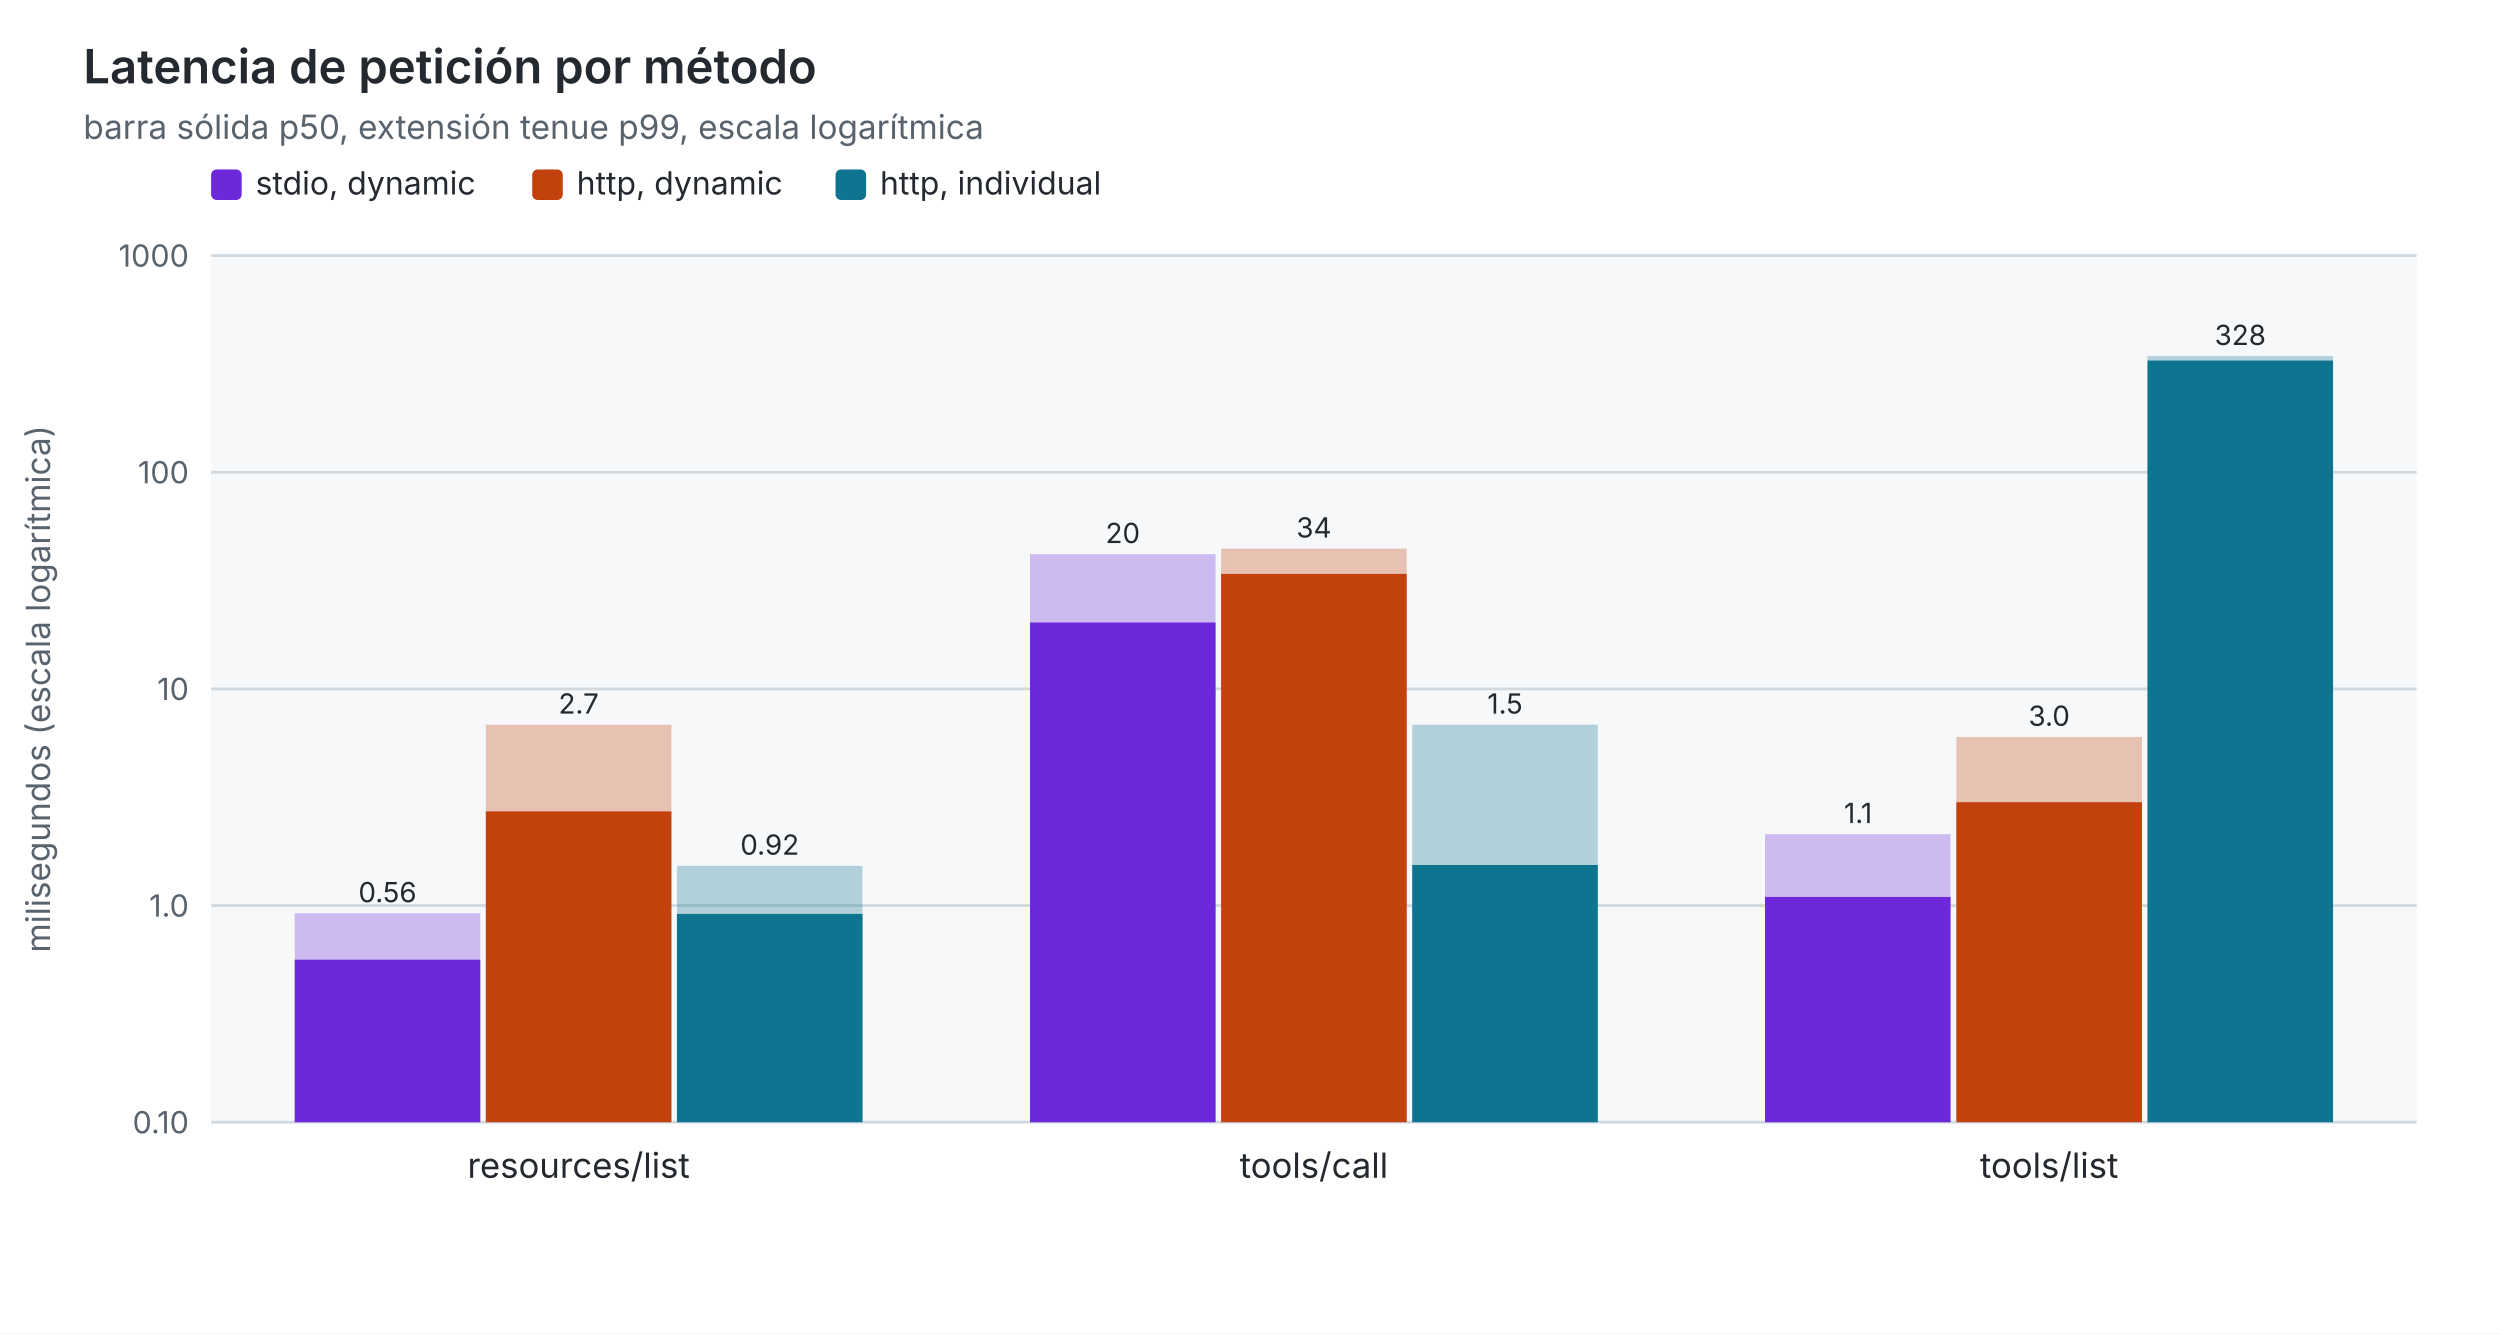
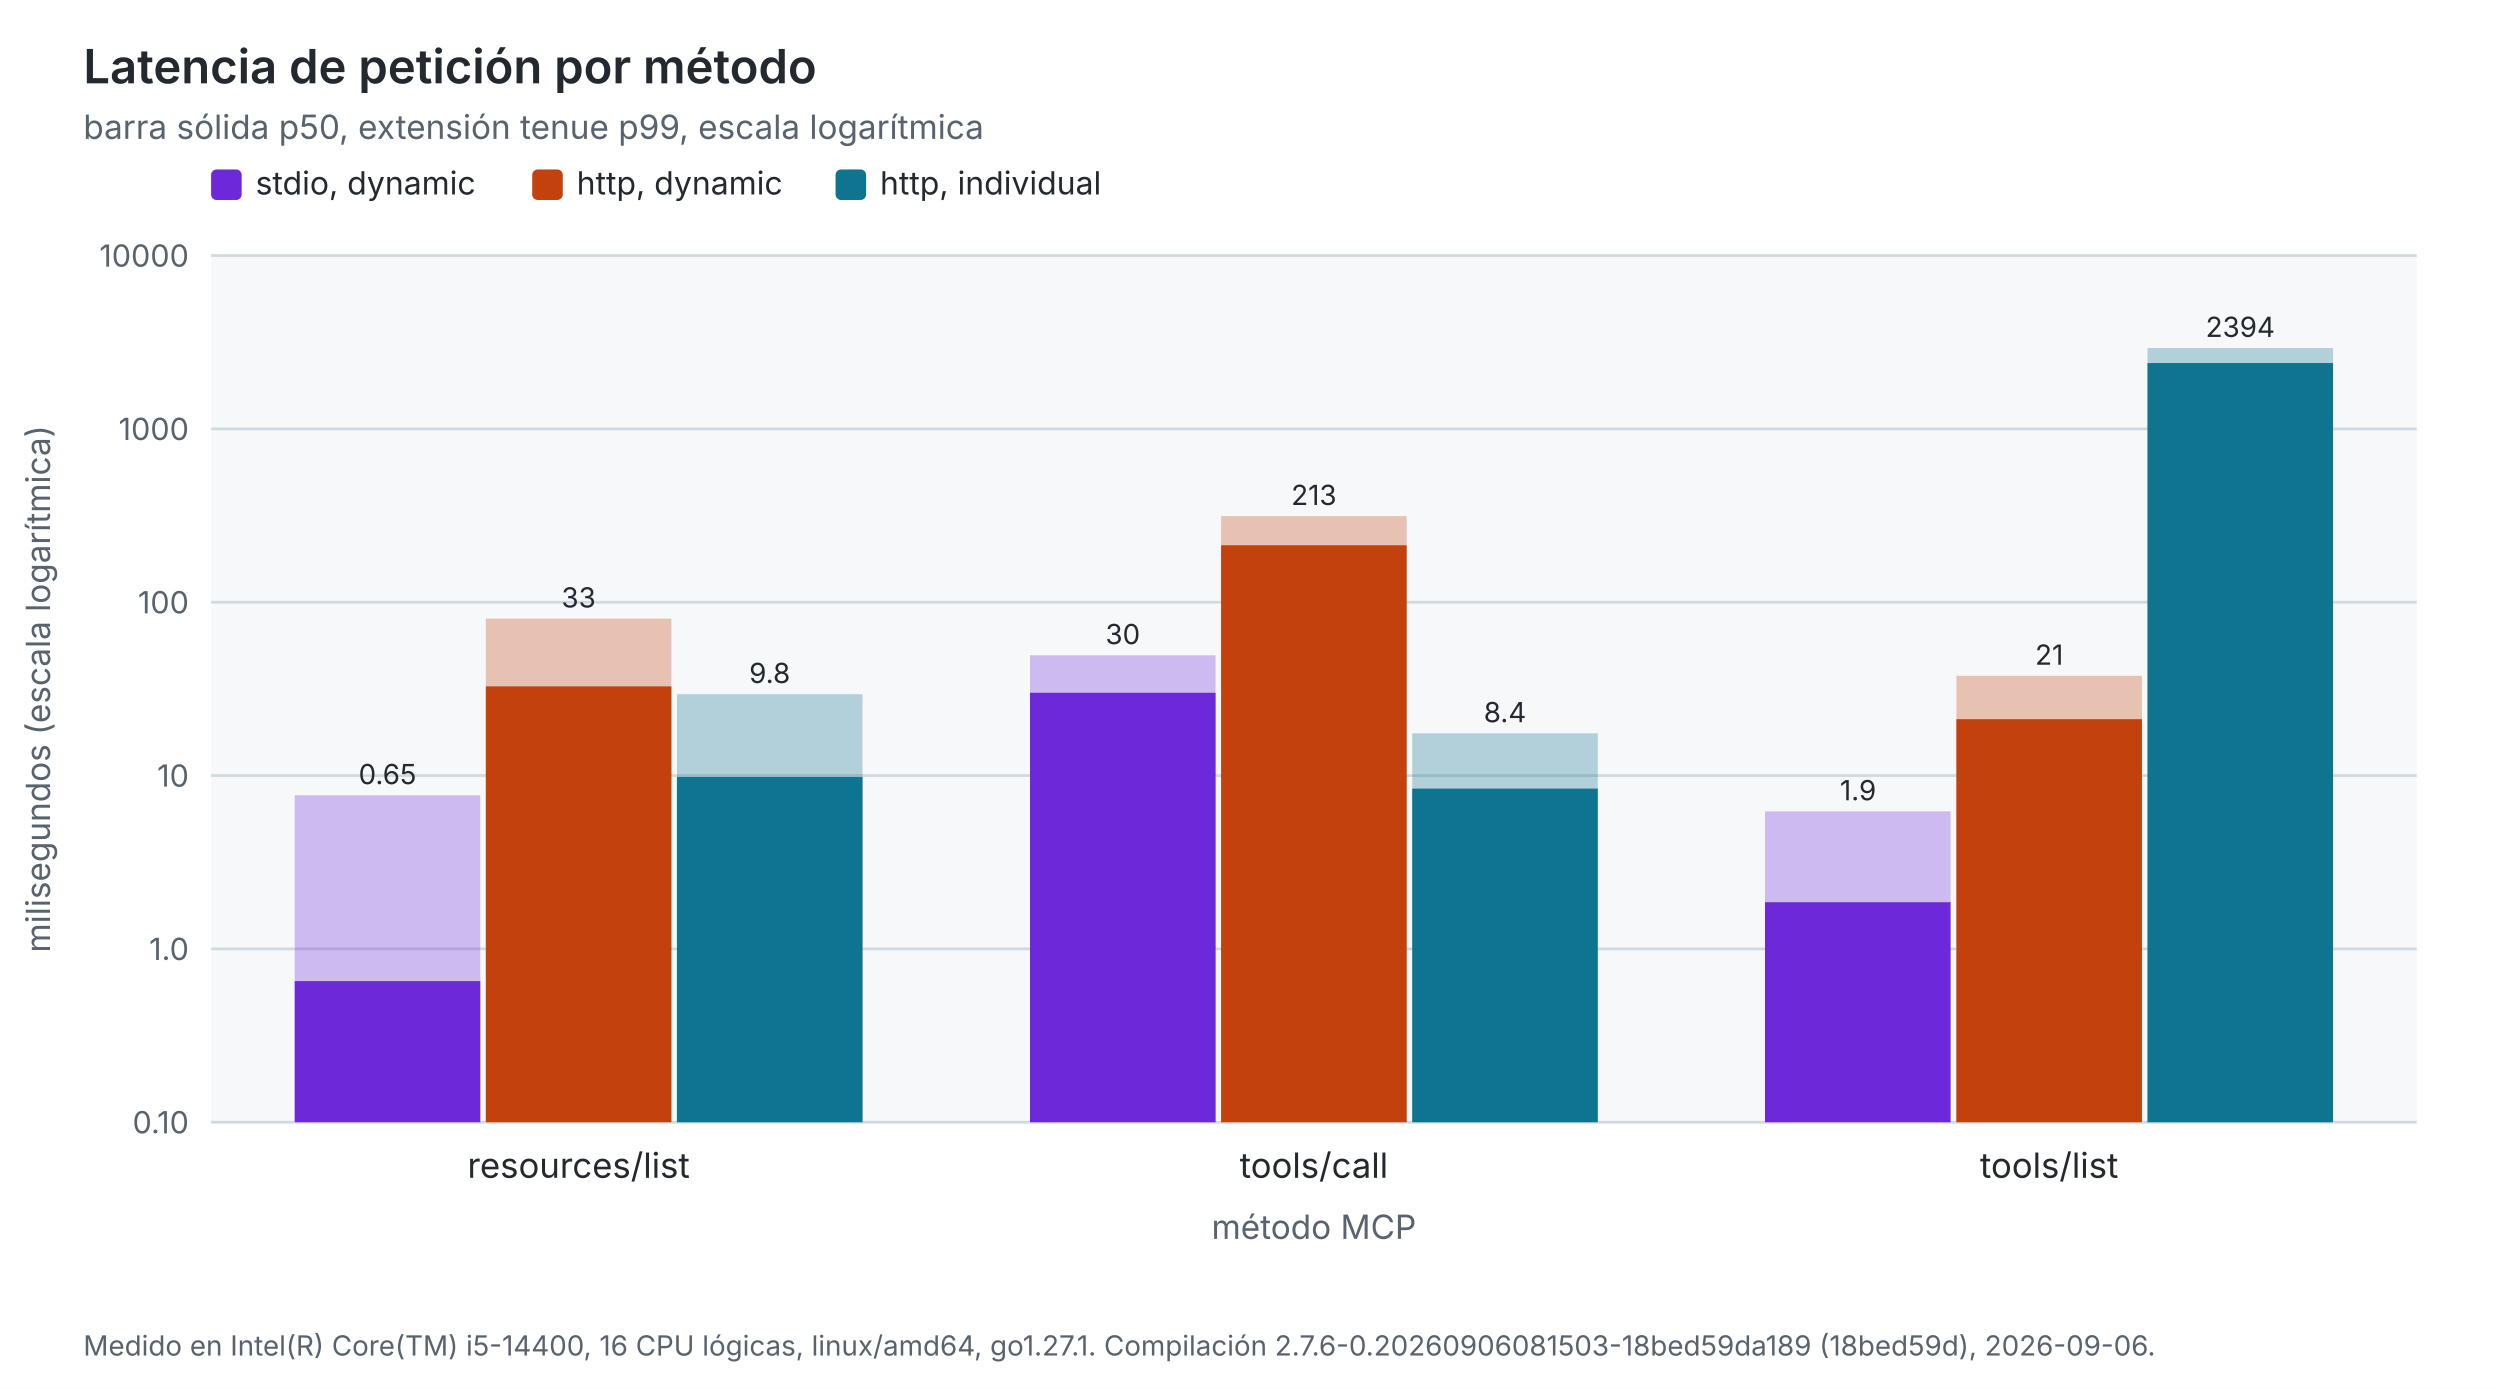
- <svg xmlns="http://www.w3.org/2000/svg" viewBox="0 0 900 480" width="900" height="480" role="img" aria-label="Latencia de petición por método. barra sólida p50, extensión tenue p99, escala logarítmica">
-   <rect width="900" height="480" fill="#ffffff" />
+ <svg xmlns="http://www.w3.org/2000/svg" viewBox="0 0 900 500" width="900" height="500" role="img" aria-label="Latencia de petición por método. barra sólida p50, extensión tenue p99, escala logarítmica. Medido en Intel(R) Core(TM) i5-14400, 16 CPU lógicas, linux/amd64, go1.27.1. Compilación 2.7.6-0.20260906081503-18bed59da189 (18bed59d), 2026-09-06.">
+   <rect width="900" height="500" fill="#ffffff" />
  <text x="30" y="30" font-family="ui-sans-serif,system-ui,-apple-system,Segoe UI,sans-serif" font-size="17" font-weight="600" fill="#24292f">Latencia de petición por método</text>
  <text x="30" y="50" font-family="ui-sans-serif,system-ui,-apple-system,Segoe UI,sans-serif" font-size="12" fill="#59636e">barra sólida p50, extensión tenue p99, escala logarítmica</text>
  <rect x="76" y="92" width="794" height="312" fill="#f6f8fa" />
  <rect x="76.0" y="61.0" width="11" height="11" rx="2" fill="#6d28d9" />
  <text x="92.0" y="70.0" font-family="ui-sans-serif,system-ui,-apple-system,Segoe UI,sans-serif" font-size="11.5" fill="#24292f">stdio, dynamic</text>
  <rect x="191.6" y="61.0" width="11" height="11" rx="2" fill="#c2410c" />
  <text x="207.6" y="70.0" font-family="ui-sans-serif,system-ui,-apple-system,Segoe UI,sans-serif" font-size="11.5" fill="#24292f">http, dynamic</text>
  <rect x="300.8" y="61.0" width="11" height="11" rx="2" fill="#0e7490" />
  <text x="316.8" y="70.0" font-family="ui-sans-serif,system-ui,-apple-system,Segoe UI,sans-serif" font-size="11.5" fill="#24292f">http, individual</text>
  <line x1="76" y1="404.0" x2="870" y2="404.0" stroke="#d1d9e0" stroke-width="1" />
  <text x="68" y="408.0" font-family="ui-sans-serif,system-ui,-apple-system,Segoe UI,sans-serif" font-size="11" text-anchor="end" fill="#59636e">0.10</text>
-   <line x1="76" y1="326.0" x2="870" y2="326.0" stroke="#d1d9e0" stroke-width="1" />
-   <text x="68" y="330.0" font-family="ui-sans-serif,system-ui,-apple-system,Segoe UI,sans-serif" font-size="11" text-anchor="end" fill="#59636e">1.0</text>
-   <line x1="76" y1="248.0" x2="870" y2="248.0" stroke="#d1d9e0" stroke-width="1" />
-   <text x="68" y="252.0" font-family="ui-sans-serif,system-ui,-apple-system,Segoe UI,sans-serif" font-size="11" text-anchor="end" fill="#59636e">10</text>
-   <line x1="76" y1="170.0" x2="870" y2="170.0" stroke="#d1d9e0" stroke-width="1" />
-   <text x="68" y="174.0" font-family="ui-sans-serif,system-ui,-apple-system,Segoe UI,sans-serif" font-size="11" text-anchor="end" fill="#59636e">100</text>
+   <line x1="76" y1="341.6" x2="870" y2="341.6" stroke="#d1d9e0" stroke-width="1" />
+   <text x="68" y="345.6" font-family="ui-sans-serif,system-ui,-apple-system,Segoe UI,sans-serif" font-size="11" text-anchor="end" fill="#59636e">1.0</text>
+   <line x1="76" y1="279.2" x2="870" y2="279.2" stroke="#d1d9e0" stroke-width="1" />
+   <text x="68" y="283.2" font-family="ui-sans-serif,system-ui,-apple-system,Segoe UI,sans-serif" font-size="11" text-anchor="end" fill="#59636e">10</text>
+   <line x1="76" y1="216.8" x2="870" y2="216.8" stroke="#d1d9e0" stroke-width="1" />
+   <text x="68" y="220.8" font-family="ui-sans-serif,system-ui,-apple-system,Segoe UI,sans-serif" font-size="11" text-anchor="end" fill="#59636e">100</text>
+   <line x1="76" y1="154.4" x2="870" y2="154.4" stroke="#d1d9e0" stroke-width="1" />
+   <text x="68" y="158.4" font-family="ui-sans-serif,system-ui,-apple-system,Segoe UI,sans-serif" font-size="11" text-anchor="end" fill="#59636e">1000</text>
  <line x1="76" y1="92.0" x2="870" y2="92.0" stroke="#d1d9e0" stroke-width="1" />
-   <text x="68" y="96.0" font-family="ui-sans-serif,system-ui,-apple-system,Segoe UI,sans-serif" font-size="11" text-anchor="end" fill="#59636e">1000</text>
+   <text x="68" y="96.0" font-family="ui-sans-serif,system-ui,-apple-system,Segoe UI,sans-serif" font-size="11" text-anchor="end" fill="#59636e">10000</text>
  <text x="18" y="248.0" font-family="ui-sans-serif,system-ui,-apple-system,Segoe UI,sans-serif" font-size="12" fill="#59636e" text-anchor="middle" transform="rotate(-90 18 248.0)">milisegundos (escala logarítmica)</text>
-   <rect x="106.1" y="328.8" width="66.8" height="75.2" fill="#6d28d9" fill-opacity="0.3" />
-   <rect x="106.1" y="345.5" width="66.8" height="58.5" fill="#6d28d9" />
-   <text x="139.5" y="324.8" font-family="ui-sans-serif,system-ui,-apple-system,Segoe UI,sans-serif" font-size="10" text-anchor="middle" fill="#24292f">0.56</text>
-   <rect x="174.9" y="260.9" width="66.8" height="143.1" fill="#c2410c" fill-opacity="0.3" />
-   <rect x="174.9" y="292.1" width="66.8" height="111.9" fill="#c2410c" />
-   <text x="208.3" y="256.9" font-family="ui-sans-serif,system-ui,-apple-system,Segoe UI,sans-serif" font-size="10" text-anchor="middle" fill="#24292f">2.7</text>
-   <rect x="243.7" y="311.7" width="66.8" height="92.3" fill="#0e7490" fill-opacity="0.3" />
-   <rect x="243.7" y="329.0" width="66.8" height="75.0" fill="#0e7490" />
-   <text x="277.1" y="307.7" font-family="ui-sans-serif,system-ui,-apple-system,Segoe UI,sans-serif" font-size="10" text-anchor="middle" fill="#24292f">0.92</text>
+   <text x="473.0" y="446" font-family="ui-sans-serif,system-ui,-apple-system,Segoe UI,sans-serif" font-size="12" text-anchor="middle" fill="#59636e">método MCP</text>
+   <text x="30" y="488" font-family="ui-sans-serif,system-ui,-apple-system,Segoe UI,sans-serif" font-size="10" fill="#59636e">Medido en Intel(R) Core(TM) i5-14400, 16 CPU lógicas, linux/amd64, go1.27.1. Compilación 2.7.6-0.20260906081503-18bed59da189 (18bed59d), 2026-09-06.</text>
+   <rect x="106.1" y="286.3" width="66.8" height="117.7" fill="#6d28d9" fill-opacity="0.3" />
+   <rect x="106.1" y="353.2" width="66.8" height="50.8" fill="#6d28d9" />
+   <text x="139.5" y="282.3" font-family="ui-sans-serif,system-ui,-apple-system,Segoe UI,sans-serif" font-size="10" text-anchor="middle" fill="#24292f">0.65</text>
+   <rect x="174.9" y="222.7" width="66.8" height="181.3" fill="#c2410c" fill-opacity="0.3" />
+   <rect x="174.9" y="247.1" width="66.8" height="156.9" fill="#c2410c" />
+   <text x="208.3" y="218.7" font-family="ui-sans-serif,system-ui,-apple-system,Segoe UI,sans-serif" font-size="10" text-anchor="middle" fill="#24292f">33</text>
+   <rect x="243.7" y="249.9" width="66.8" height="154.1" fill="#0e7490" fill-opacity="0.3" />
+   <rect x="243.7" y="279.7" width="66.8" height="124.3" fill="#0e7490" />
+   <text x="277.1" y="245.9" font-family="ui-sans-serif,system-ui,-apple-system,Segoe UI,sans-serif" font-size="10" text-anchor="middle" fill="#24292f">9.8</text>
  <text x="208.3" y="424" font-family="ui-sans-serif,system-ui,-apple-system,Segoe UI,sans-serif" font-size="12.5" text-anchor="middle" fill="#24292f">resources/list</text>
-   <rect x="370.8" y="199.5" width="66.8" height="204.5" fill="#6d28d9" fill-opacity="0.3" />
-   <rect x="370.8" y="224.1" width="66.8" height="179.9" fill="#6d28d9" />
-   <text x="404.2" y="195.5" font-family="ui-sans-serif,system-ui,-apple-system,Segoe UI,sans-serif" font-size="10" text-anchor="middle" fill="#24292f">20</text>
-   <rect x="439.6" y="197.5" width="66.8" height="206.5" fill="#c2410c" fill-opacity="0.3" />
-   <rect x="439.6" y="206.6" width="66.8" height="197.4" fill="#c2410c" />
-   <text x="473.0" y="193.5" font-family="ui-sans-serif,system-ui,-apple-system,Segoe UI,sans-serif" font-size="10" text-anchor="middle" fill="#24292f">34</text>
-   <rect x="508.4" y="260.9" width="66.8" height="143.1" fill="#0e7490" fill-opacity="0.3" />
-   <rect x="508.4" y="311.4" width="66.8" height="92.6" fill="#0e7490" />
-   <text x="541.8" y="256.9" font-family="ui-sans-serif,system-ui,-apple-system,Segoe UI,sans-serif" font-size="10" text-anchor="middle" fill="#24292f">1.5</text>
+   <rect x="370.8" y="235.9" width="66.8" height="168.1" fill="#6d28d9" fill-opacity="0.3" />
+   <rect x="370.8" y="249.4" width="66.8" height="154.6" fill="#6d28d9" />
+   <text x="404.2" y="231.9" font-family="ui-sans-serif,system-ui,-apple-system,Segoe UI,sans-serif" font-size="10" text-anchor="middle" fill="#24292f">30</text>
+   <rect x="439.6" y="185.8" width="66.8" height="218.2" fill="#c2410c" fill-opacity="0.3" />
+   <rect x="439.6" y="196.3" width="66.8" height="207.7" fill="#c2410c" />
+   <text x="473.0" y="181.8" font-family="ui-sans-serif,system-ui,-apple-system,Segoe UI,sans-serif" font-size="10" text-anchor="middle" fill="#24292f">213</text>
+   <rect x="508.4" y="264.0" width="66.8" height="140.0" fill="#0e7490" fill-opacity="0.3" />
+   <rect x="508.4" y="283.9" width="66.8" height="120.1" fill="#0e7490" />
+   <text x="541.8" y="260.0" font-family="ui-sans-serif,system-ui,-apple-system,Segoe UI,sans-serif" font-size="10" text-anchor="middle" fill="#24292f">8.4</text>
  <text x="473.0" y="424" font-family="ui-sans-serif,system-ui,-apple-system,Segoe UI,sans-serif" font-size="12.5" text-anchor="middle" fill="#24292f">tools/call</text>
-   <rect x="635.4" y="300.3" width="66.8" height="103.7" fill="#6d28d9" fill-opacity="0.3" />
-   <rect x="635.4" y="322.9" width="66.8" height="81.1" fill="#6d28d9" />
-   <text x="668.9" y="296.3" font-family="ui-sans-serif,system-ui,-apple-system,Segoe UI,sans-serif" font-size="10" text-anchor="middle" fill="#24292f">1.1</text>
-   <rect x="704.3" y="265.3" width="66.8" height="138.7" fill="#c2410c" fill-opacity="0.3" />
-   <rect x="704.3" y="288.8" width="66.8" height="115.2" fill="#c2410c" />
-   <text x="737.7" y="261.3" font-family="ui-sans-serif,system-ui,-apple-system,Segoe UI,sans-serif" font-size="10" text-anchor="middle" fill="#24292f">3.0</text>
-   <rect x="773.1" y="128.2" width="66.8" height="275.8" fill="#0e7490" fill-opacity="0.3" />
-   <rect x="773.1" y="129.8" width="66.8" height="274.2" fill="#0e7490" />
-   <text x="806.5" y="124.2" font-family="ui-sans-serif,system-ui,-apple-system,Segoe UI,sans-serif" font-size="10" text-anchor="middle" fill="#24292f">328</text>
+   <rect x="635.4" y="292.1" width="66.8" height="111.9" fill="#6d28d9" fill-opacity="0.3" />
+   <rect x="635.4" y="324.8" width="66.8" height="79.2" fill="#6d28d9" />
+   <text x="668.9" y="288.1" font-family="ui-sans-serif,system-ui,-apple-system,Segoe UI,sans-serif" font-size="10" text-anchor="middle" fill="#24292f">1.9</text>
+   <rect x="704.3" y="243.3" width="66.8" height="160.7" fill="#c2410c" fill-opacity="0.3" />
+   <rect x="704.3" y="258.9" width="66.8" height="145.1" fill="#c2410c" />
+   <text x="737.7" y="239.3" font-family="ui-sans-serif,system-ui,-apple-system,Segoe UI,sans-serif" font-size="10" text-anchor="middle" fill="#24292f">21</text>
+   <rect x="773.1" y="125.3" width="66.8" height="278.7" fill="#0e7490" fill-opacity="0.3" />
+   <rect x="773.1" y="130.7" width="66.8" height="273.3" fill="#0e7490" />
+   <text x="806.5" y="121.3" font-family="ui-sans-serif,system-ui,-apple-system,Segoe UI,sans-serif" font-size="10" text-anchor="middle" fill="#24292f">2394</text>
  <text x="737.7" y="424" font-family="ui-sans-serif,system-ui,-apple-system,Segoe UI,sans-serif" font-size="12.5" text-anchor="middle" fill="#24292f">tools/list</text>
</svg>
